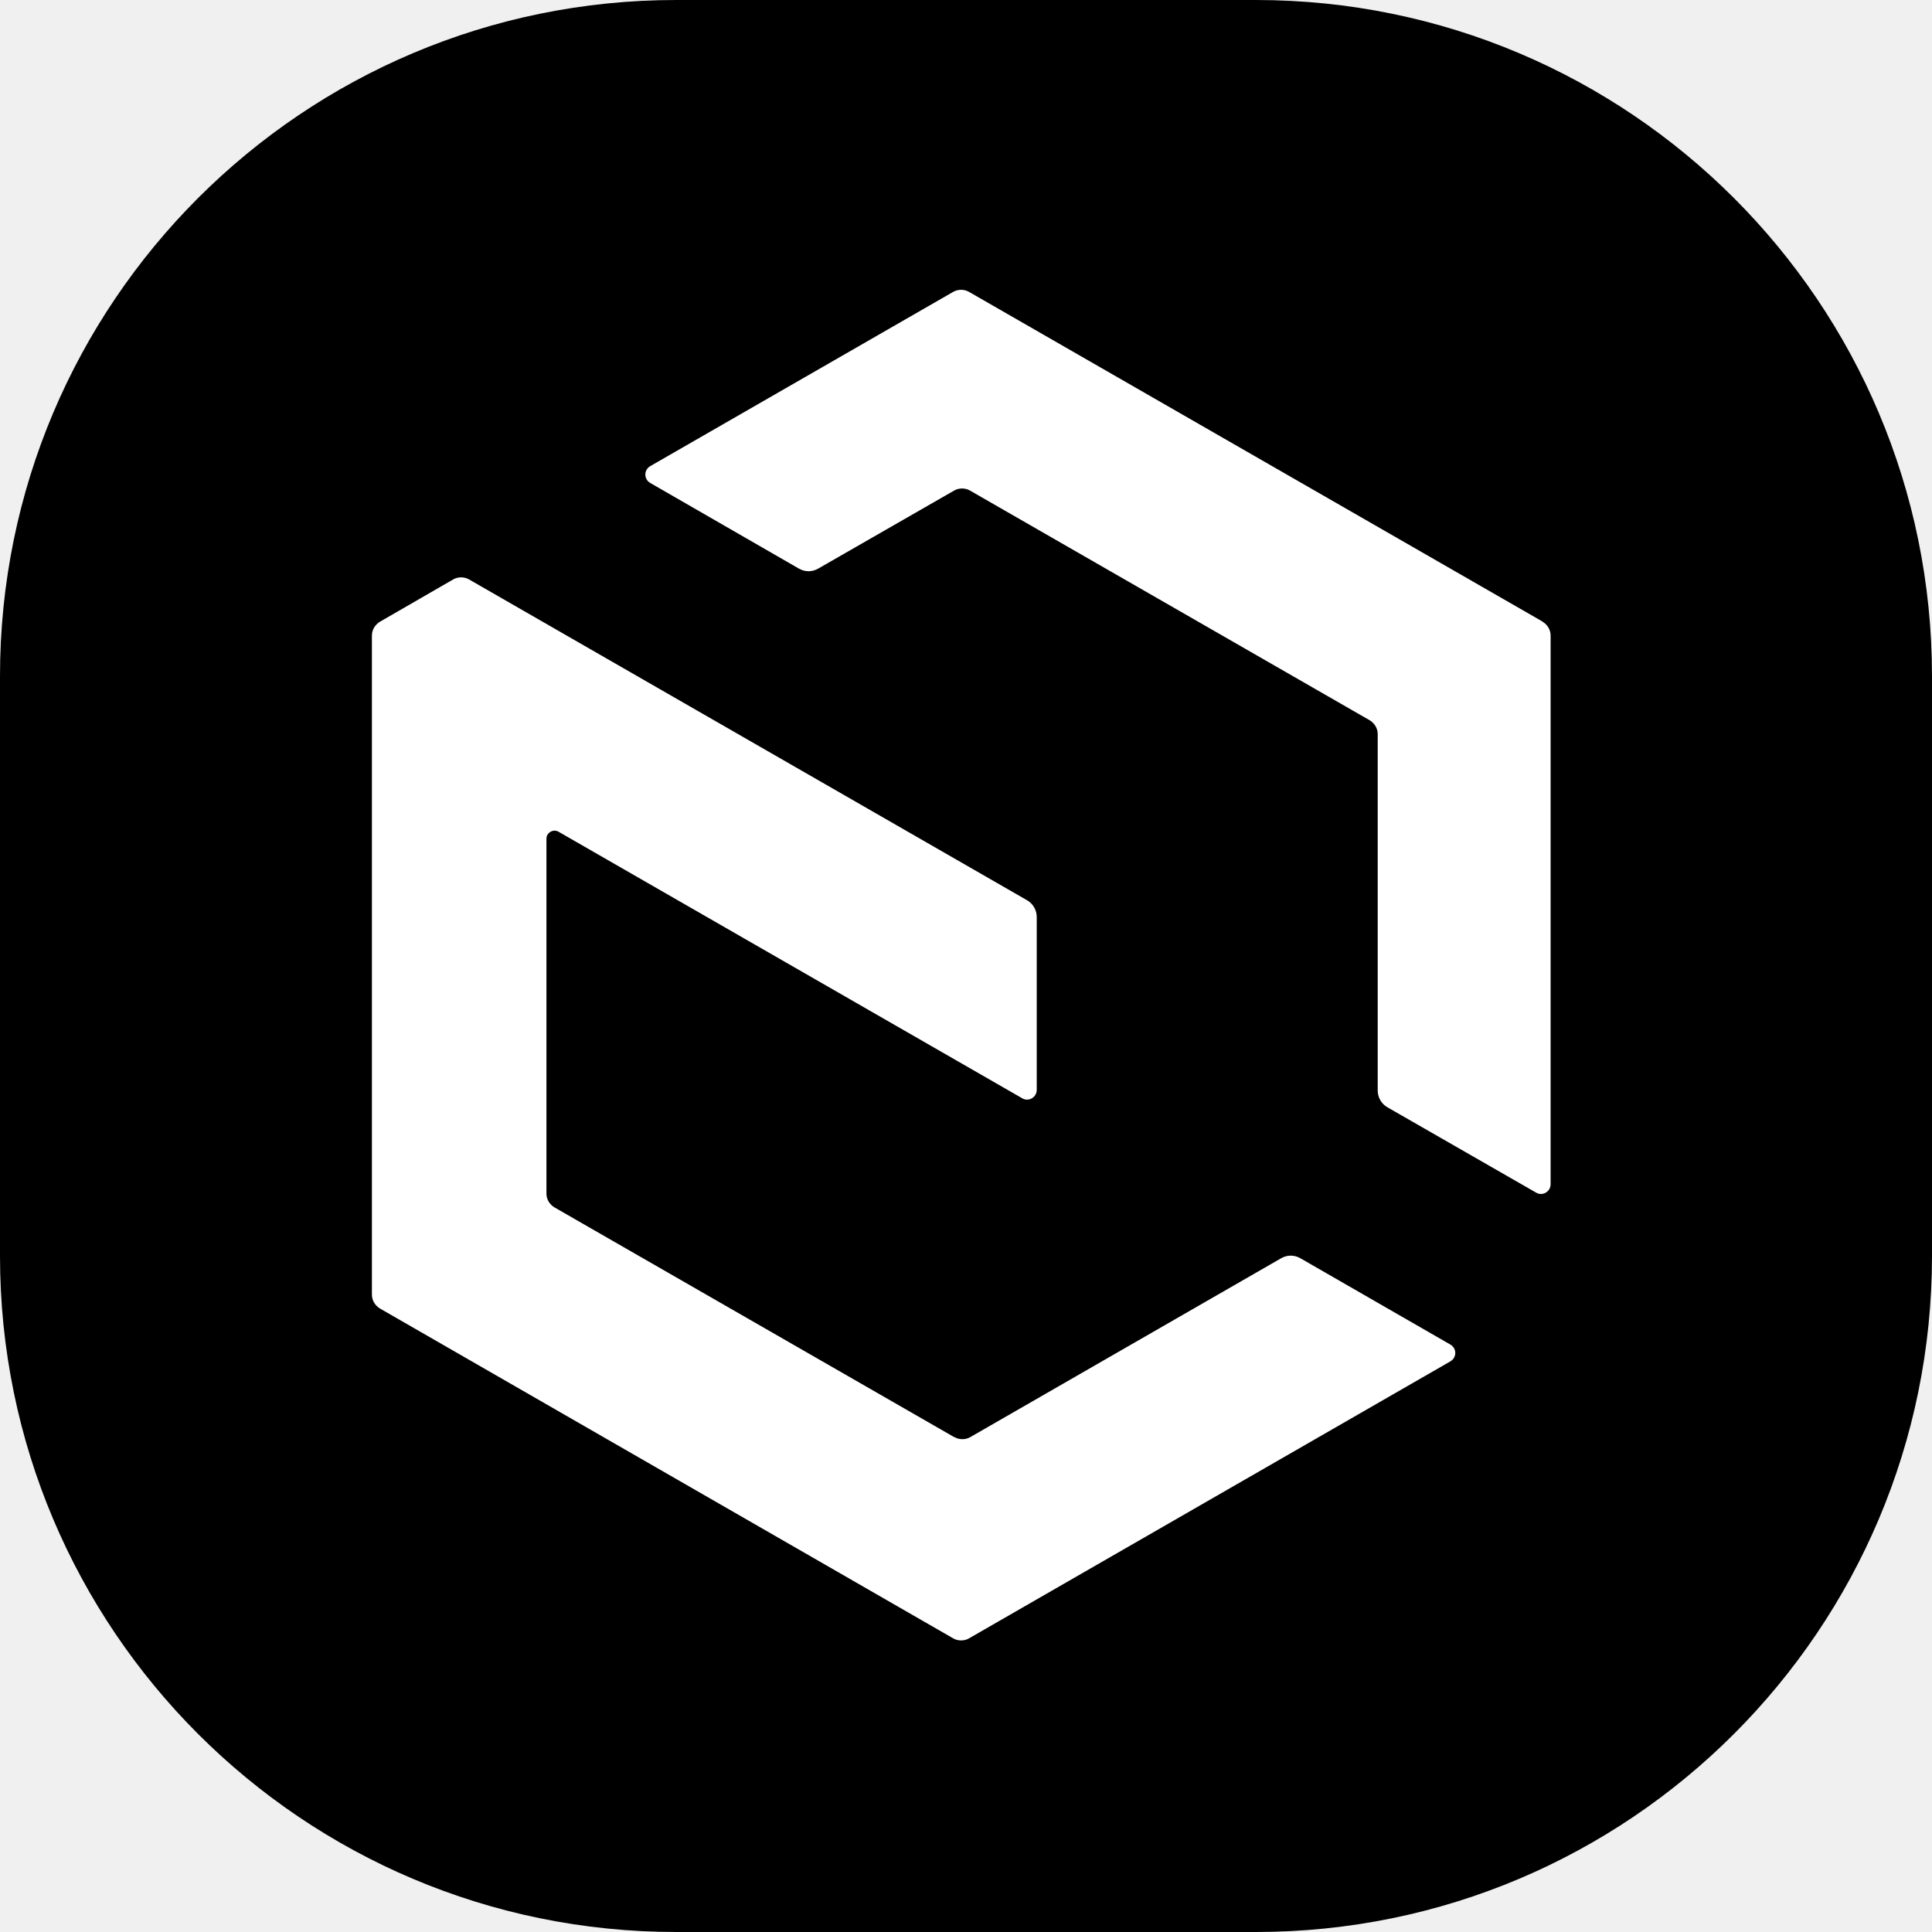
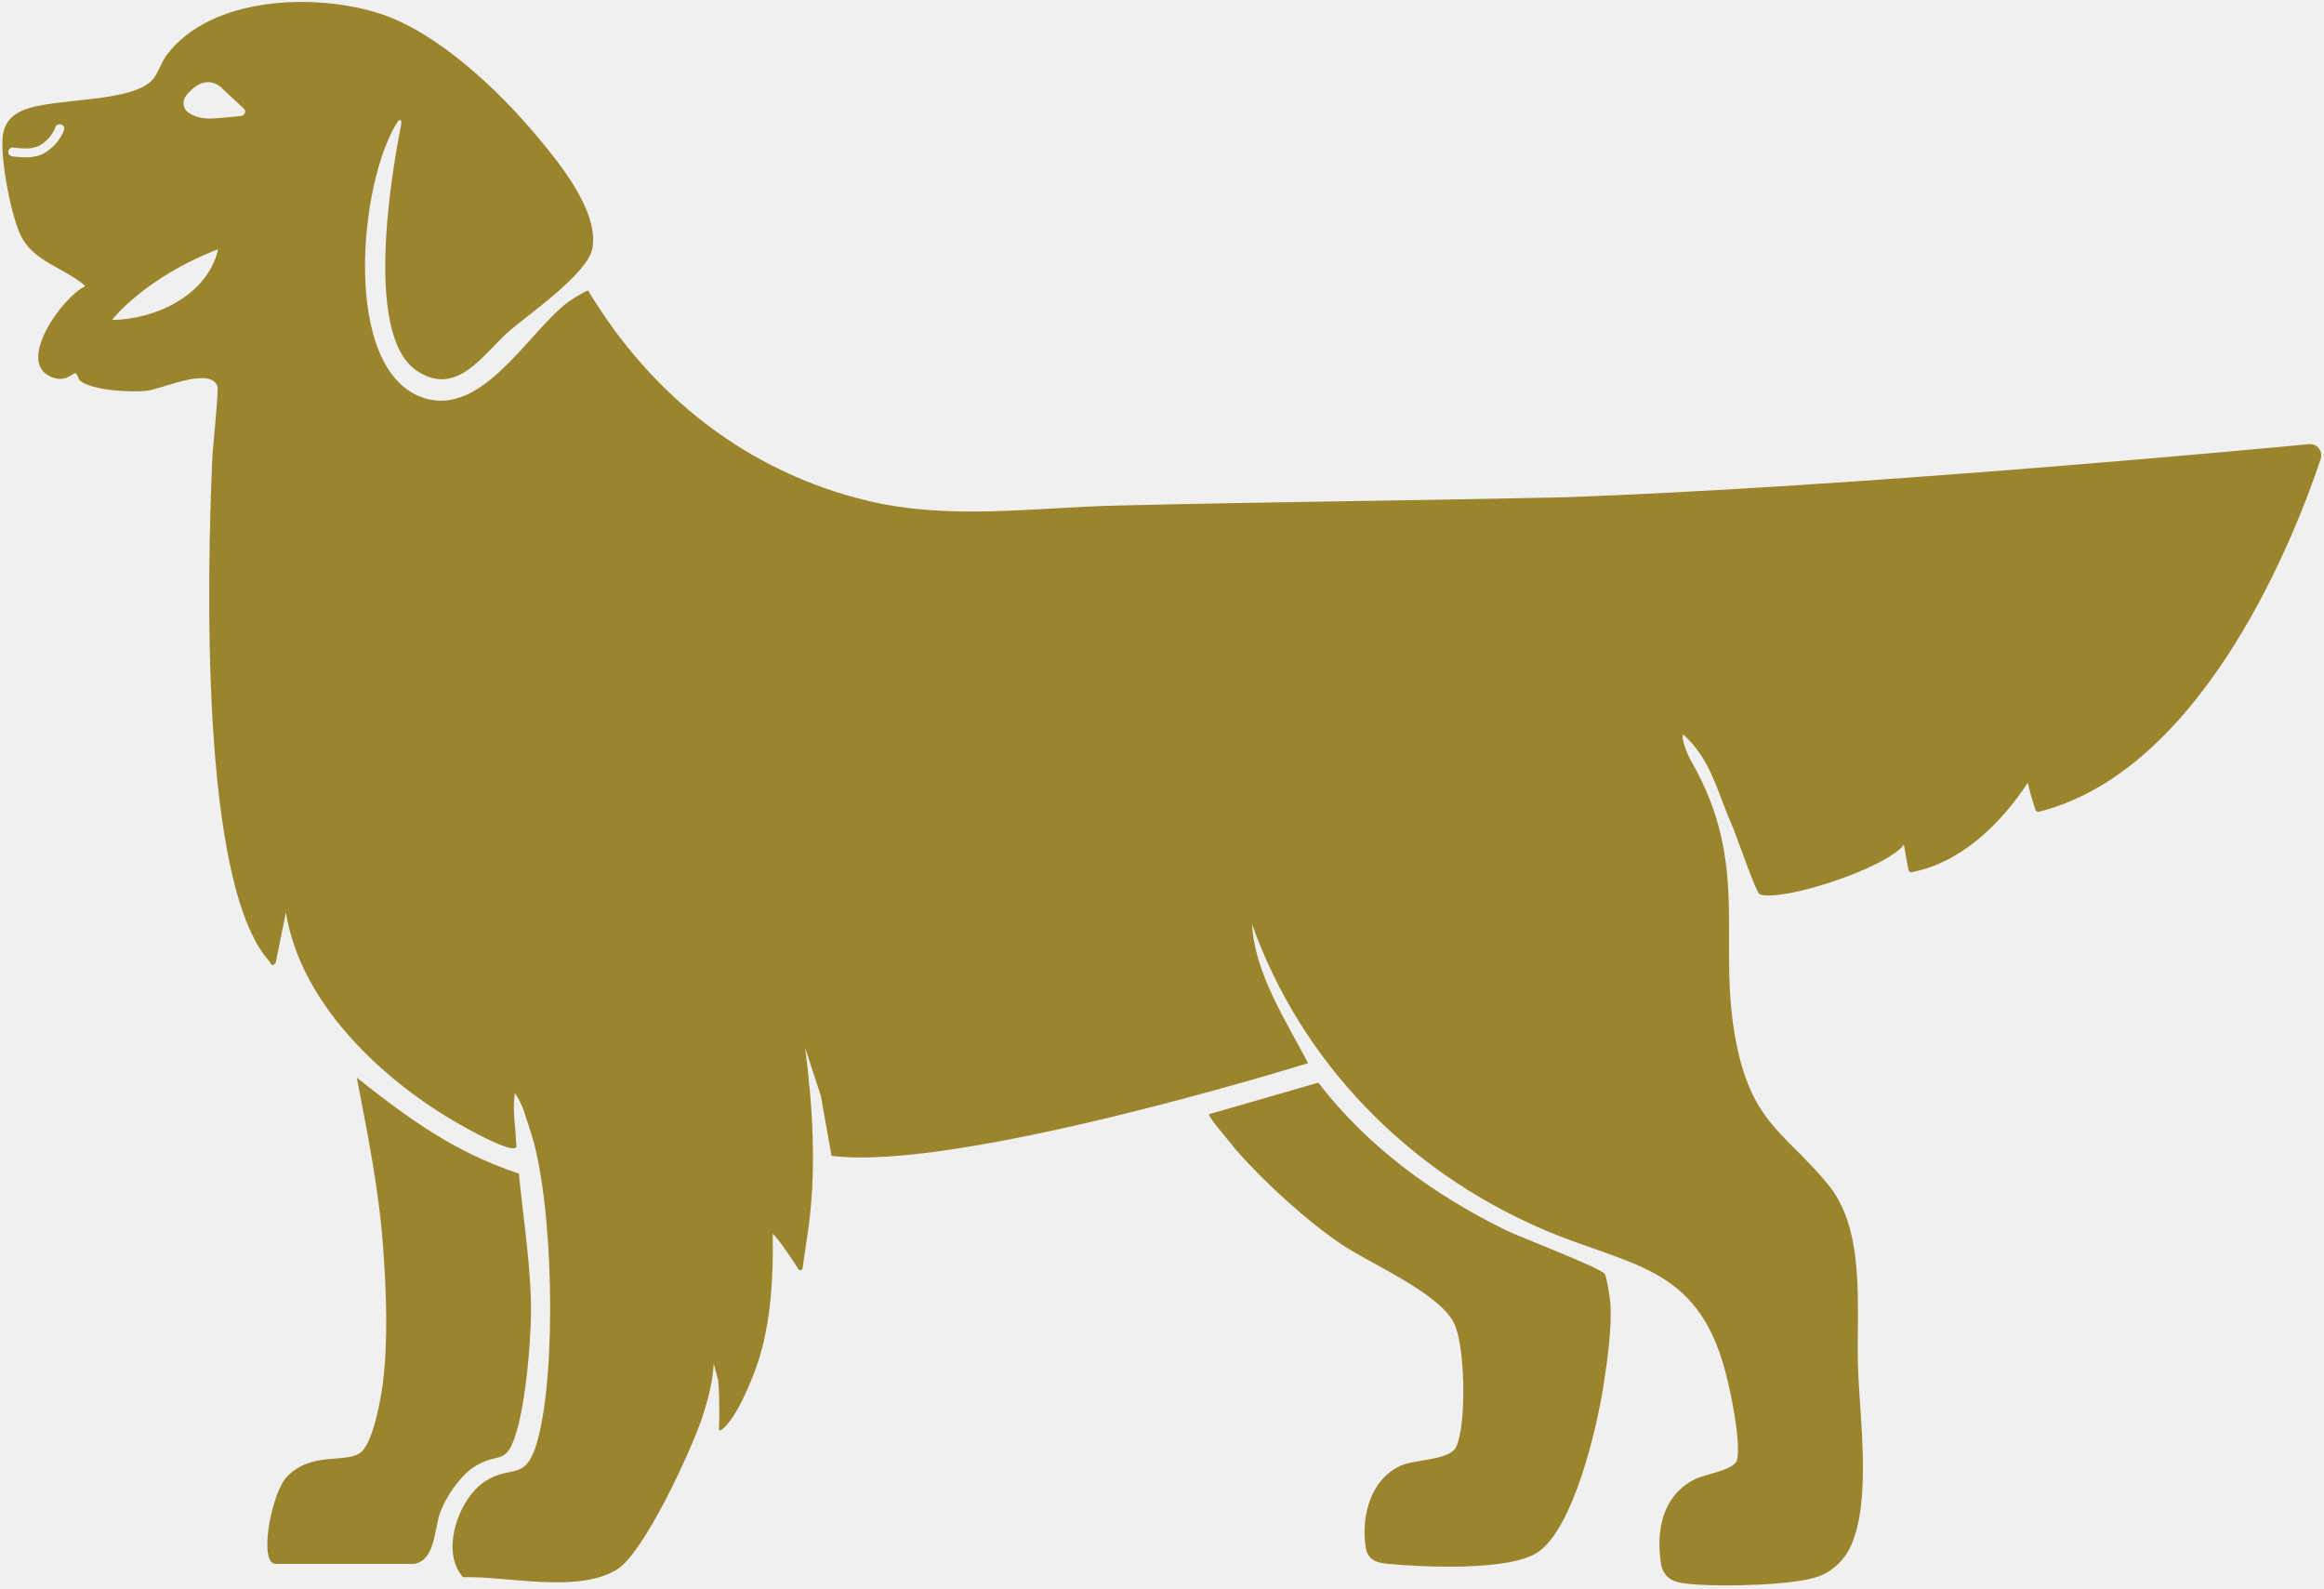
- <svg xmlns="http://www.w3.org/2000/svg" version="1.1" width="1000" height="1000">
+ <svg xmlns="http://www.w3.org/2000/svg" version="1.2" viewBox="0 0 300 205" width="300" height="205">
  <style>
-     #light-icon {
-       display: inline;
-     }
-     #dark-icon {
-       display: none;
-     }
- 
-     @media (prefers-color-scheme: dark) {
-       #light-icon {
-         display: none;
-       }
-       #dark-icon {
-         display: inline;
-       }
-     }
-   </style>
-   <g id="light-icon">
-     <svg version="1.1" width="1000" height="1000">
-       <g clip-path="url(#SvgjsClipPath1059)">
-         <rect width="1000" height="1000" fill="#000000" />
-         <g transform="matrix(5,0,0,5,192.5,150)">
-           <svg version="1.1" width="123" height="140">
-             <svg width="123" height="140" viewBox="0 0 123 140" fill="none">
-               <path d="M60.257 118.758L18.904 94.992C18.402 94.692 18.067 94.158 18.067 93.558V56.825C18.067 56.192 18.77 55.792 19.305 56.092L67.316 83.692C67.986 84.092 68.822 83.592 68.822 82.825V64.925C68.822 64.225 68.454 63.558 67.818 63.192L10.071 29.992C9.569 29.692 8.9 29.692 8.398 29.992L0.836 34.358C0.335 34.658 0 35.192 0 35.792V104.025C0 104.625 0.335 105.158 0.836 105.458L60.157 139.592C60.658 139.892 61.328 139.892 61.829 139.592L111.647 110.925C112.317 110.525 112.317 109.592 111.647 109.192L96.123 100.258C95.487 99.892 94.751 99.892 94.116 100.258L61.963 118.758C61.461 119.058 60.792 119.058 60.29 118.758H60.257Z" fill="white" />
-               <path d="M121.149 34.325L61.829 0.225C61.328 -0.075 60.658 -0.075 60.157 0.225L28.807 18.258C28.138 18.658 28.138 19.592 28.807 19.992L44.197 28.858C44.833 29.225 45.569 29.225 46.205 28.858L60.257 20.792C60.759 20.492 61.428 20.492 61.93 20.792L103.283 44.558C103.785 44.858 104.12 45.392 104.12 45.992V82.892C104.12 83.592 104.488 84.258 105.123 84.625L120.514 93.458C121.183 93.858 122.019 93.358 122.019 92.592V35.792C122.019 35.192 121.685 34.658 121.183 34.358L121.149 34.325Z" fill="white" />
-             </svg>
-           </svg>
-         </g>
-       </g>
-       <defs>
-         <clipPath id="SvgjsClipPath1059">
-           <rect width="1000" height="1000" x="0" y="0" rx="350" ry="350" />
-         </clipPath>
-       </defs>
-     </svg>
-   </g>
-   <g id="dark-icon">
-     <svg version="1.1" width="1000" height="1000">
-       <g clip-path="url(#SvgjsClipPath1060)">
-         <rect width="1000" height="1000" fill="#000000" />
-         <g transform="matrix(5,0,0,5,192.5,150)">
-           <svg version="1.1" width="123" height="140">
-             <svg width="123" height="140" viewBox="0 0 123 140" fill="none">
-               <path d="M60.257 118.758L18.904 94.992C18.402 94.692 18.067 94.158 18.067 93.558V56.825C18.067 56.192 18.77 55.792 19.305 56.092L67.316 83.692C67.986 84.092 68.822 83.592 68.822 82.825V64.925C68.822 64.225 68.454 63.558 67.818 63.192L10.071 29.992C9.569 29.692 8.9 29.692 8.398 29.992L0.836 34.358C0.335 34.658 0 35.192 0 35.792V104.025C0 104.625 0.335 105.158 0.836 105.458L60.157 139.592C60.658 139.892 61.328 139.892 61.829 139.592L111.647 110.925C112.317 110.525 112.317 109.592 111.647 109.192L96.123 100.258C95.487 99.892 94.751 99.892 94.116 100.258L61.963 118.758C61.461 119.058 60.792 119.058 60.29 118.758H60.257Z" fill="white" />
-               <path d="M121.149 34.325L61.829 0.225C61.328 -0.075 60.658 -0.075 60.157 0.225L28.807 18.258C28.138 18.658 28.138 19.592 28.807 19.992L44.197 28.858C44.833 29.225 45.569 29.225 46.205 28.858L60.257 20.792C60.759 20.492 61.428 20.492 61.93 20.792L103.283 44.558C103.785 44.858 104.12 45.392 104.12 45.992V82.892C104.12 83.592 104.488 84.258 105.123 84.625L120.514 93.458C121.183 93.858 122.019 93.358 122.019 92.592V35.792C122.019 35.192 121.685 34.658 121.183 34.358L121.149 34.325Z" fill="white" />
-             </svg>
-           </svg>
-         </g>
-       </g>
-       <defs>
-         <clipPath id="SvgjsClipPath1060">
-           <rect width="1000" height="1000" x="0" y="0" rx="350" ry="350" />
-         </clipPath>
-       </defs>
-     </svg>
+ 		.s0 { fill: #9a852c } 
+ 	</style>
+   <g id="Capa 1">
+     <g id="&lt;Group&gt;">
+       <path id="&lt;Path&gt;" class="s0" d="m61.16 189.35c3.25-2.14 4.17 0.12 5.56-4.72 1.15-3.98 1.75-10.78 1.82-14.92 0.09-5.76-1.01-12.52-1.56-18.24-8.31-2.75-14.27-7.12-20.92-12.38 1.47 7.72 2.86 14.37 3.42 22.23 0.39 5.45 0.62 11.67-0.04 17.07-0.26 2.1-1.25 7.64-2.8 9-1.82 1.59-6.34-0.17-9.58 3.17-2.03 2.09-3.75 11.28-1.47 11.28h17.89c2.71-0.48 2.58-4.5 3.32-6.58 0.73-2.02 2.55-4.73 4.36-5.91z" />
+       <path id="&lt;Path&gt;" class="s0" d="m207.16 164.43c-0.49-0.79-10.94-4.76-12.74-5.64-9.38-4.59-17.93-10.83-24.24-19.06l-13.79 3.98-0.37 0.11c0.51 1 1.58 2.15 2.46 3.26 0.49 0.62 0.89 1.11 1.06 1.3 3.51 4.06 9.19 9.24 13.65 12.23 3.74 2.51 12.64 6.28 14.53 10.2 1.42 2.95 1.61 12.98 0.27 15.9-0.81 1.78-5.26 1.61-7.1 2.42-3.99 1.75-5.22 6.63-4.59 10.59 0.27 1.63 1.38 1.97 2.84 2.11 4.53 0.44 15.82 0.96 19.41-1.52 4.64-3.21 7.62-16.13 8.46-21.6 0.49-3.15 1.08-7.41 0.87-10.54-0.05-0.68-0.46-3.31-0.72-3.74z" />
+       <path id="&lt;Compound Path&gt;" fill-rule="evenodd" class="s0" d="m299.57 59.23c-2.82 8.52-14.65 40.09-36.36 45.53-0.2 0.05-0.41-0.07-0.47-0.26l-0.6-1.96-0.38-1.51c-3.51 5.34-8.66 10.33-14.97 11.53-0.21 0.04-0.41-0.1-0.44-0.3l-0.58-3.24c-2.29 3.05-15.72 7.41-18.61 6.41-0.46-0.16-3.03-7.65-3.6-8.96-1.94-4.41-2.69-8.45-6.27-11.67-0.36 0.41 0.58 2.66 0.95 3.3 8.16 14.11 2.94 24.11 6.2 37.93 2.16 9.15 6.41 10.56 11.61 16.93 4.9 6.03 3.54 16.16 3.8 23.59 0.22 6.45 1.75 17.11-0.94 23-0.79 1.74-2.3 3.21-4.1 3.89-3.11 1.17-12.21 1.33-15.71 1.07-2.32-0.17-4.36-0.27-4.72-2.89-0.58-4.2 0.23-8.44 4.19-10.6 1.52-0.83 5.42-1.23 5.69-2.69 0.45-2.49-0.85-8.75-1.56-11.38-3.69-13.89-12.6-13.51-23.83-18.42-17.25-7.53-30.89-21.44-37.25-39.25 0.35 6.34 4.34 12.4 7.24 17.93 0 0-45.23 14.08-61.52 11.96l-1.38-7.75-2.02-6.16c0.98 7.65 1.45 15.38 0.45 23.04q-0.11 0.85-0.25 1.7l-0.54 3.67c-0.04 0.28-0.39 0.36-0.54 0.12-0.36-0.55-0.88-1.36-1.44-2.17q-0.34-0.43-0.66-0.94c-0.46-0.63-0.9-1.16-1.21-1.45 0.09 5.34-0.18 11.72-2.09 17.11q0 0.01-0.01 0.05-0.01 0.01-0.01 0.03c-0.26 0.72-2.44 6.73-4.57 8.16-0.12 0.07-0.27-0.01-0.26-0.14 0.03-0.98 0.12-4.12-0.11-6.32l-0.57-2.15c-0.11 2.3-0.71 4.59-1.41 6.76-1.38 4.26-7.52 17.59-11.03 19.8-5.01 3.17-14.2 0.87-19.93 1.02-2.99-3.36-0.51-10.2 2.86-12.37 3.4-2.2 5.22 0.14 6.72-5.08 2.58-8.97 2.12-31.37-0.92-40.27-0.61-1.78-0.87-3.23-1.97-4.76-0.32 2.47 0.1 4.04 0.16 6.18 0.02 0.63 0.29 1.03-0.55 0.94-1.45-0.16-5.36-2.29-6.79-3.11-9.95-5.69-20.47-15.54-22.36-27.31l-1.32 6.47c-0.51 0.66-0.55 0.15-0.9-0.26-8.98-10.21-7.89-50.53-7.31-64.25 0.14-3.16 0.66-6.59 0.72-9.79-0.85-2.76-7.24 0.32-9.25 0.51-2.07 0.19-6.79-0.03-8.48-1.28-0.23-0.17-0.37-0.97-0.67-1-0.34-0.03-1.23 1.29-3.15 0.45-4.5-1.96 1.54-10.31 4.47-11.7-2.55-2.27-6.5-3.09-8.2-6.25-1.4-2.6-2.81-10.27-2.46-13.16 0.2-1.66 1.23-2.74 2.75-3.34 4.02-1.58 13.97-0.87 16.62-3.93 0.7-0.8 1.06-2.17 1.8-3.15 5.7-7.57 19.06-8.01 27.4-5.37 7.47 2.38 15.38 9.87 20.34 15.81 2.94 3.52 7.98 9.62 7.22 14.43-0.52 3.29-8.03 8.43-10.64 10.67-3.42 2.93-6.79 8.75-12.06 5.21-6.63-4.44-3.45-24.27-2.12-31.18 0.05-0.27 0.4-1.59-0.28-1.04-5.07 7.66-7.44 32.38 3.41 35.77 7.5 2.35 13.38-8.48 18.48-12.37 0.36-0.28 2.44-1.57 2.64-1.52 8.17 13.58 20.51 23.39 36.08 27.13 10.52 2.53 21.41 0.88 32.09 0.62 19-0.46 38.09-0.64 57.14-1.05 38.1-1.28 94.52-6.66 94.96-6.7l1.86-0.18c1.05-0.1 1.85 0.91 1.52 1.91zm-292.43-42.79c-0.32 0.94-1.16 1.84-2.02 2.33-1.03 0.57-2.35 0.38-3.47 0.27-0.31-0.04-0.58 0.29-0.58 0.58 0 0.34 0.27 0.55 0.58 0.58 1.38 0.15 2.91 0.27 4.14-0.48 1.1-0.66 2.06-1.75 2.48-2.97 0.24-0.71-0.89-1.01-1.13-0.31zm21.02 15.73c-9.51 3.65-13.71 9.13-13.71 9.13 5.63-0.08 12.35-3.18 13.71-9.13zm3.37-18.1l-2.63-2.45v0.01q-0.2-0.23-0.44-0.43c-0.6-0.48-1.33-0.7-2.09-0.55-0.81 0.17-1.52 0.75-2.06 1.35-0.32 0.35-0.58 0.71-0.62 1.2-0.03 0.48 0.16 0.96 0.54 1.27q0.01 0.01 0.03 0.02 0.04 0.03 0.08 0.06c1.09 0.76 2.5 0.84 3.78 0.7q1.48-0.15 2.97-0.27c0.44-0.04 0.73-0.6 0.44-0.91z" />
+     </g>
  </g>
</svg>
